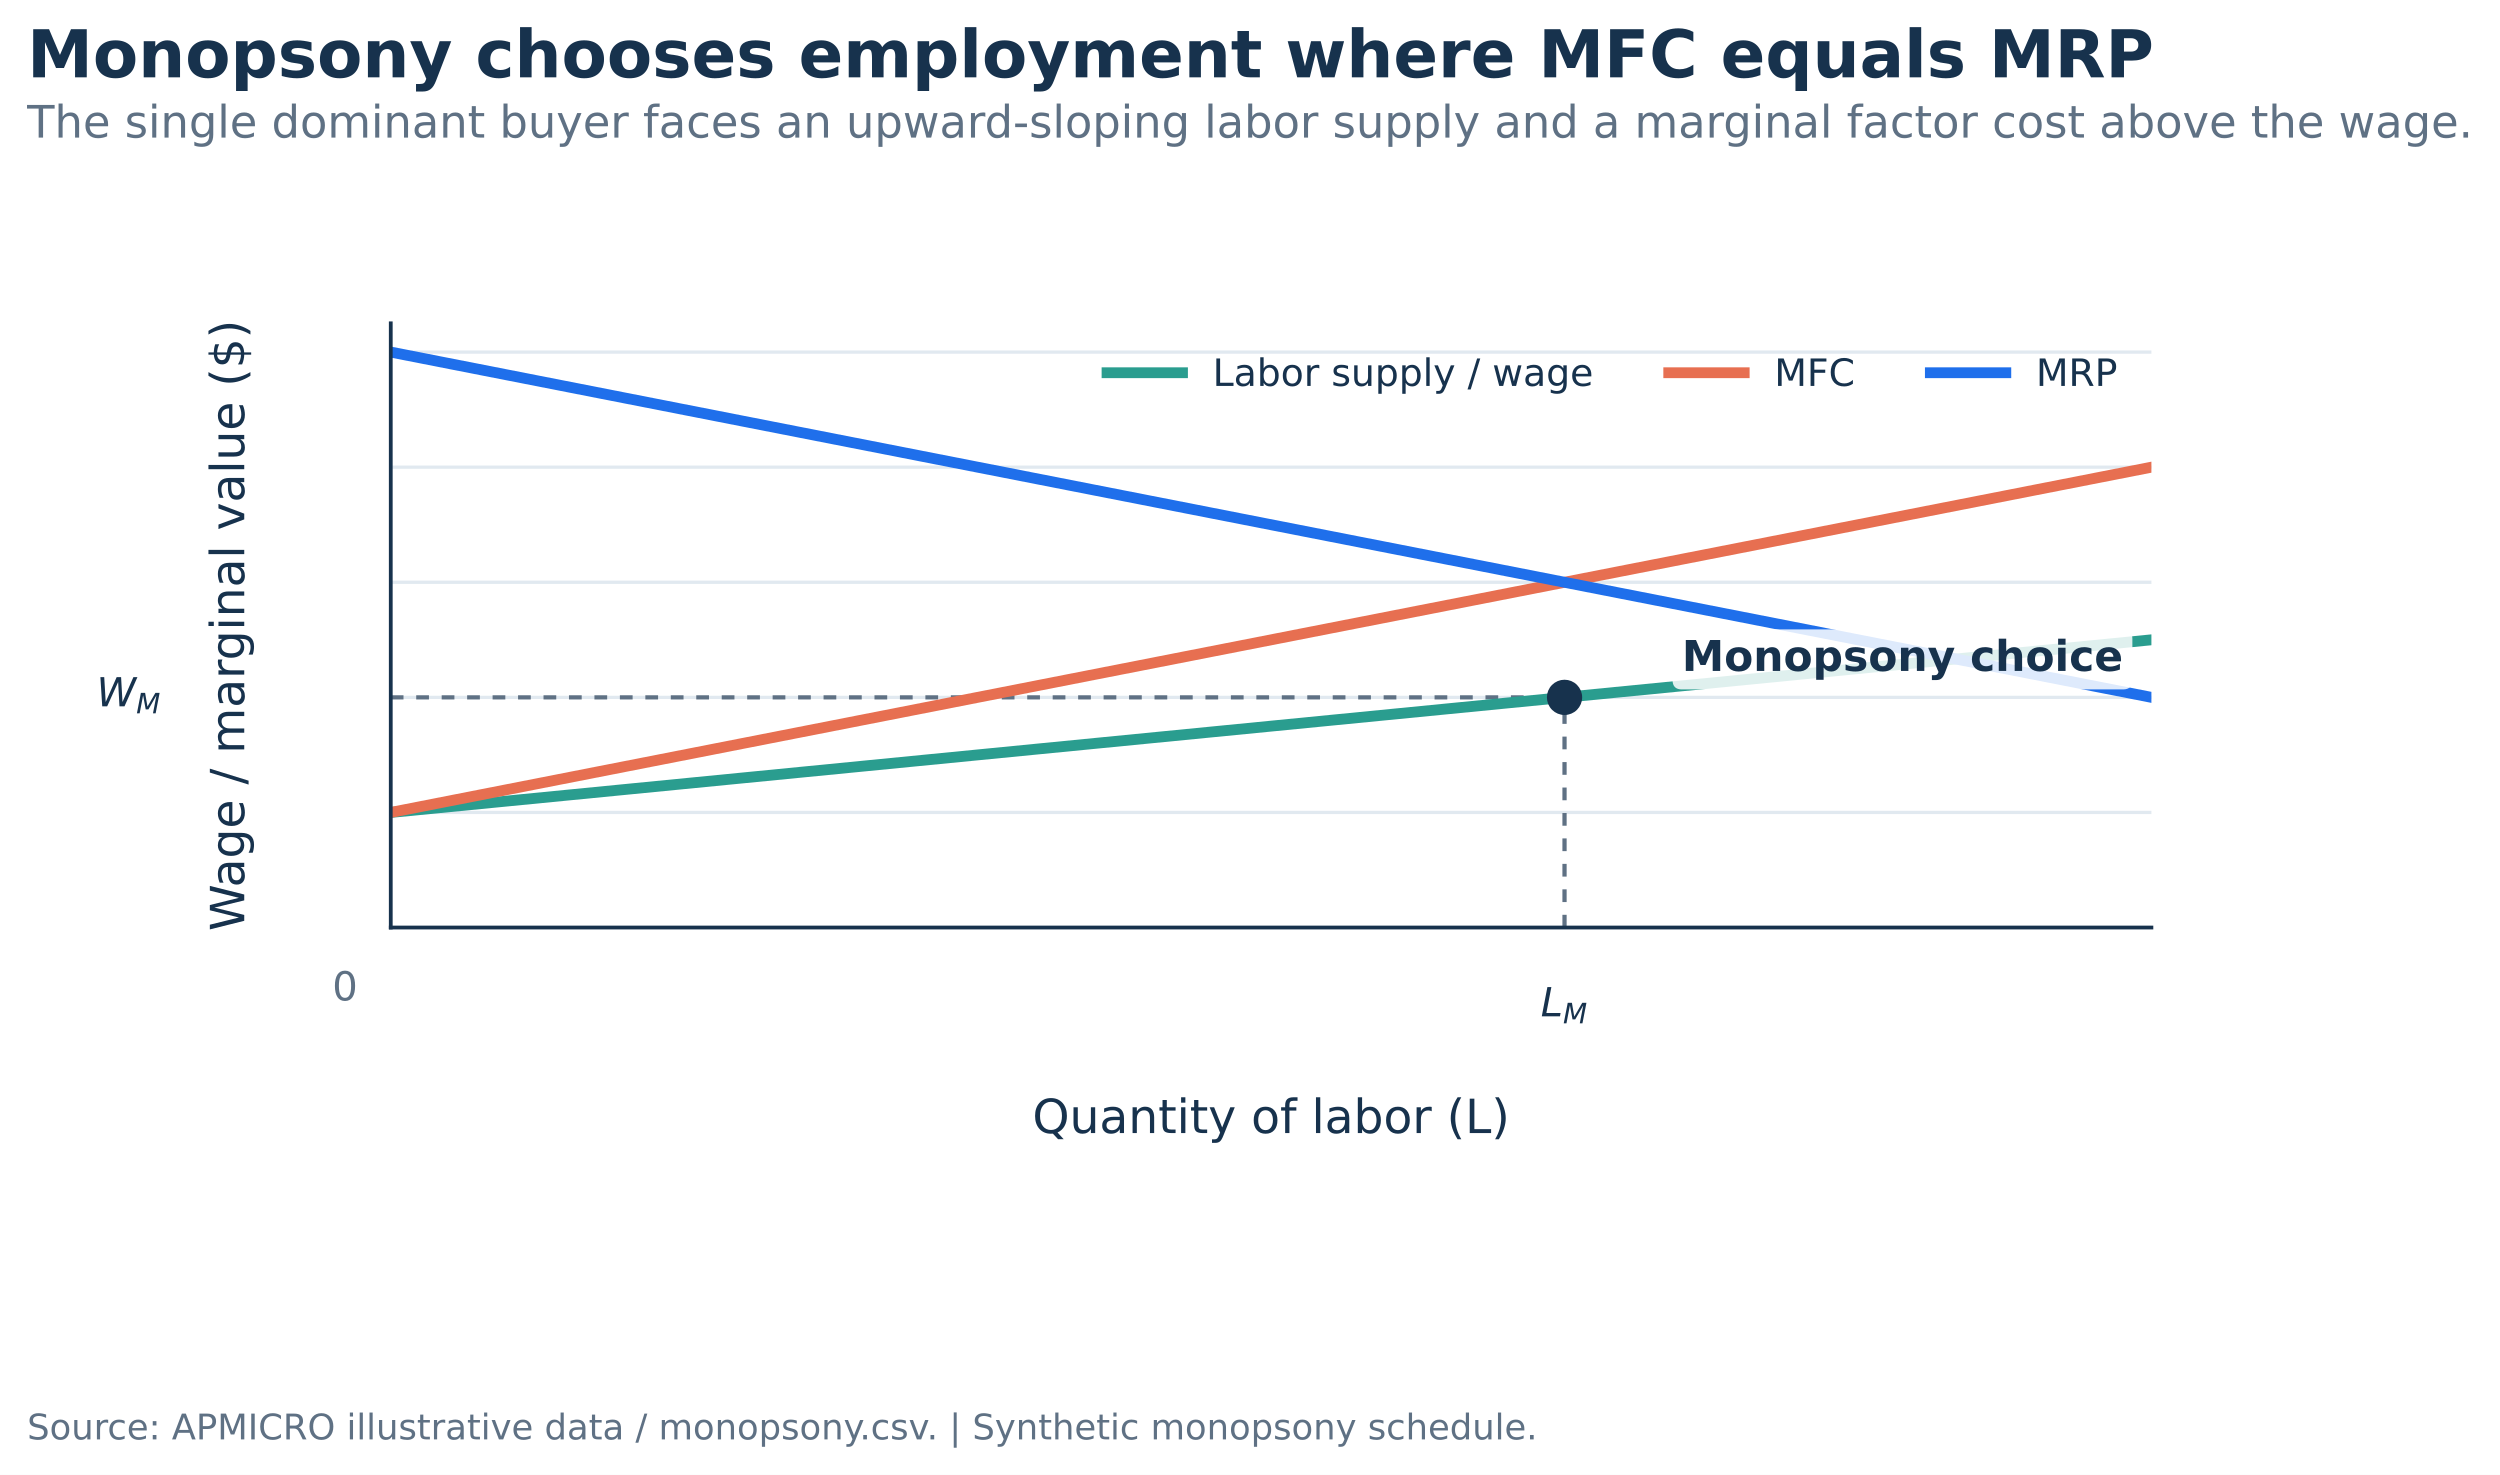
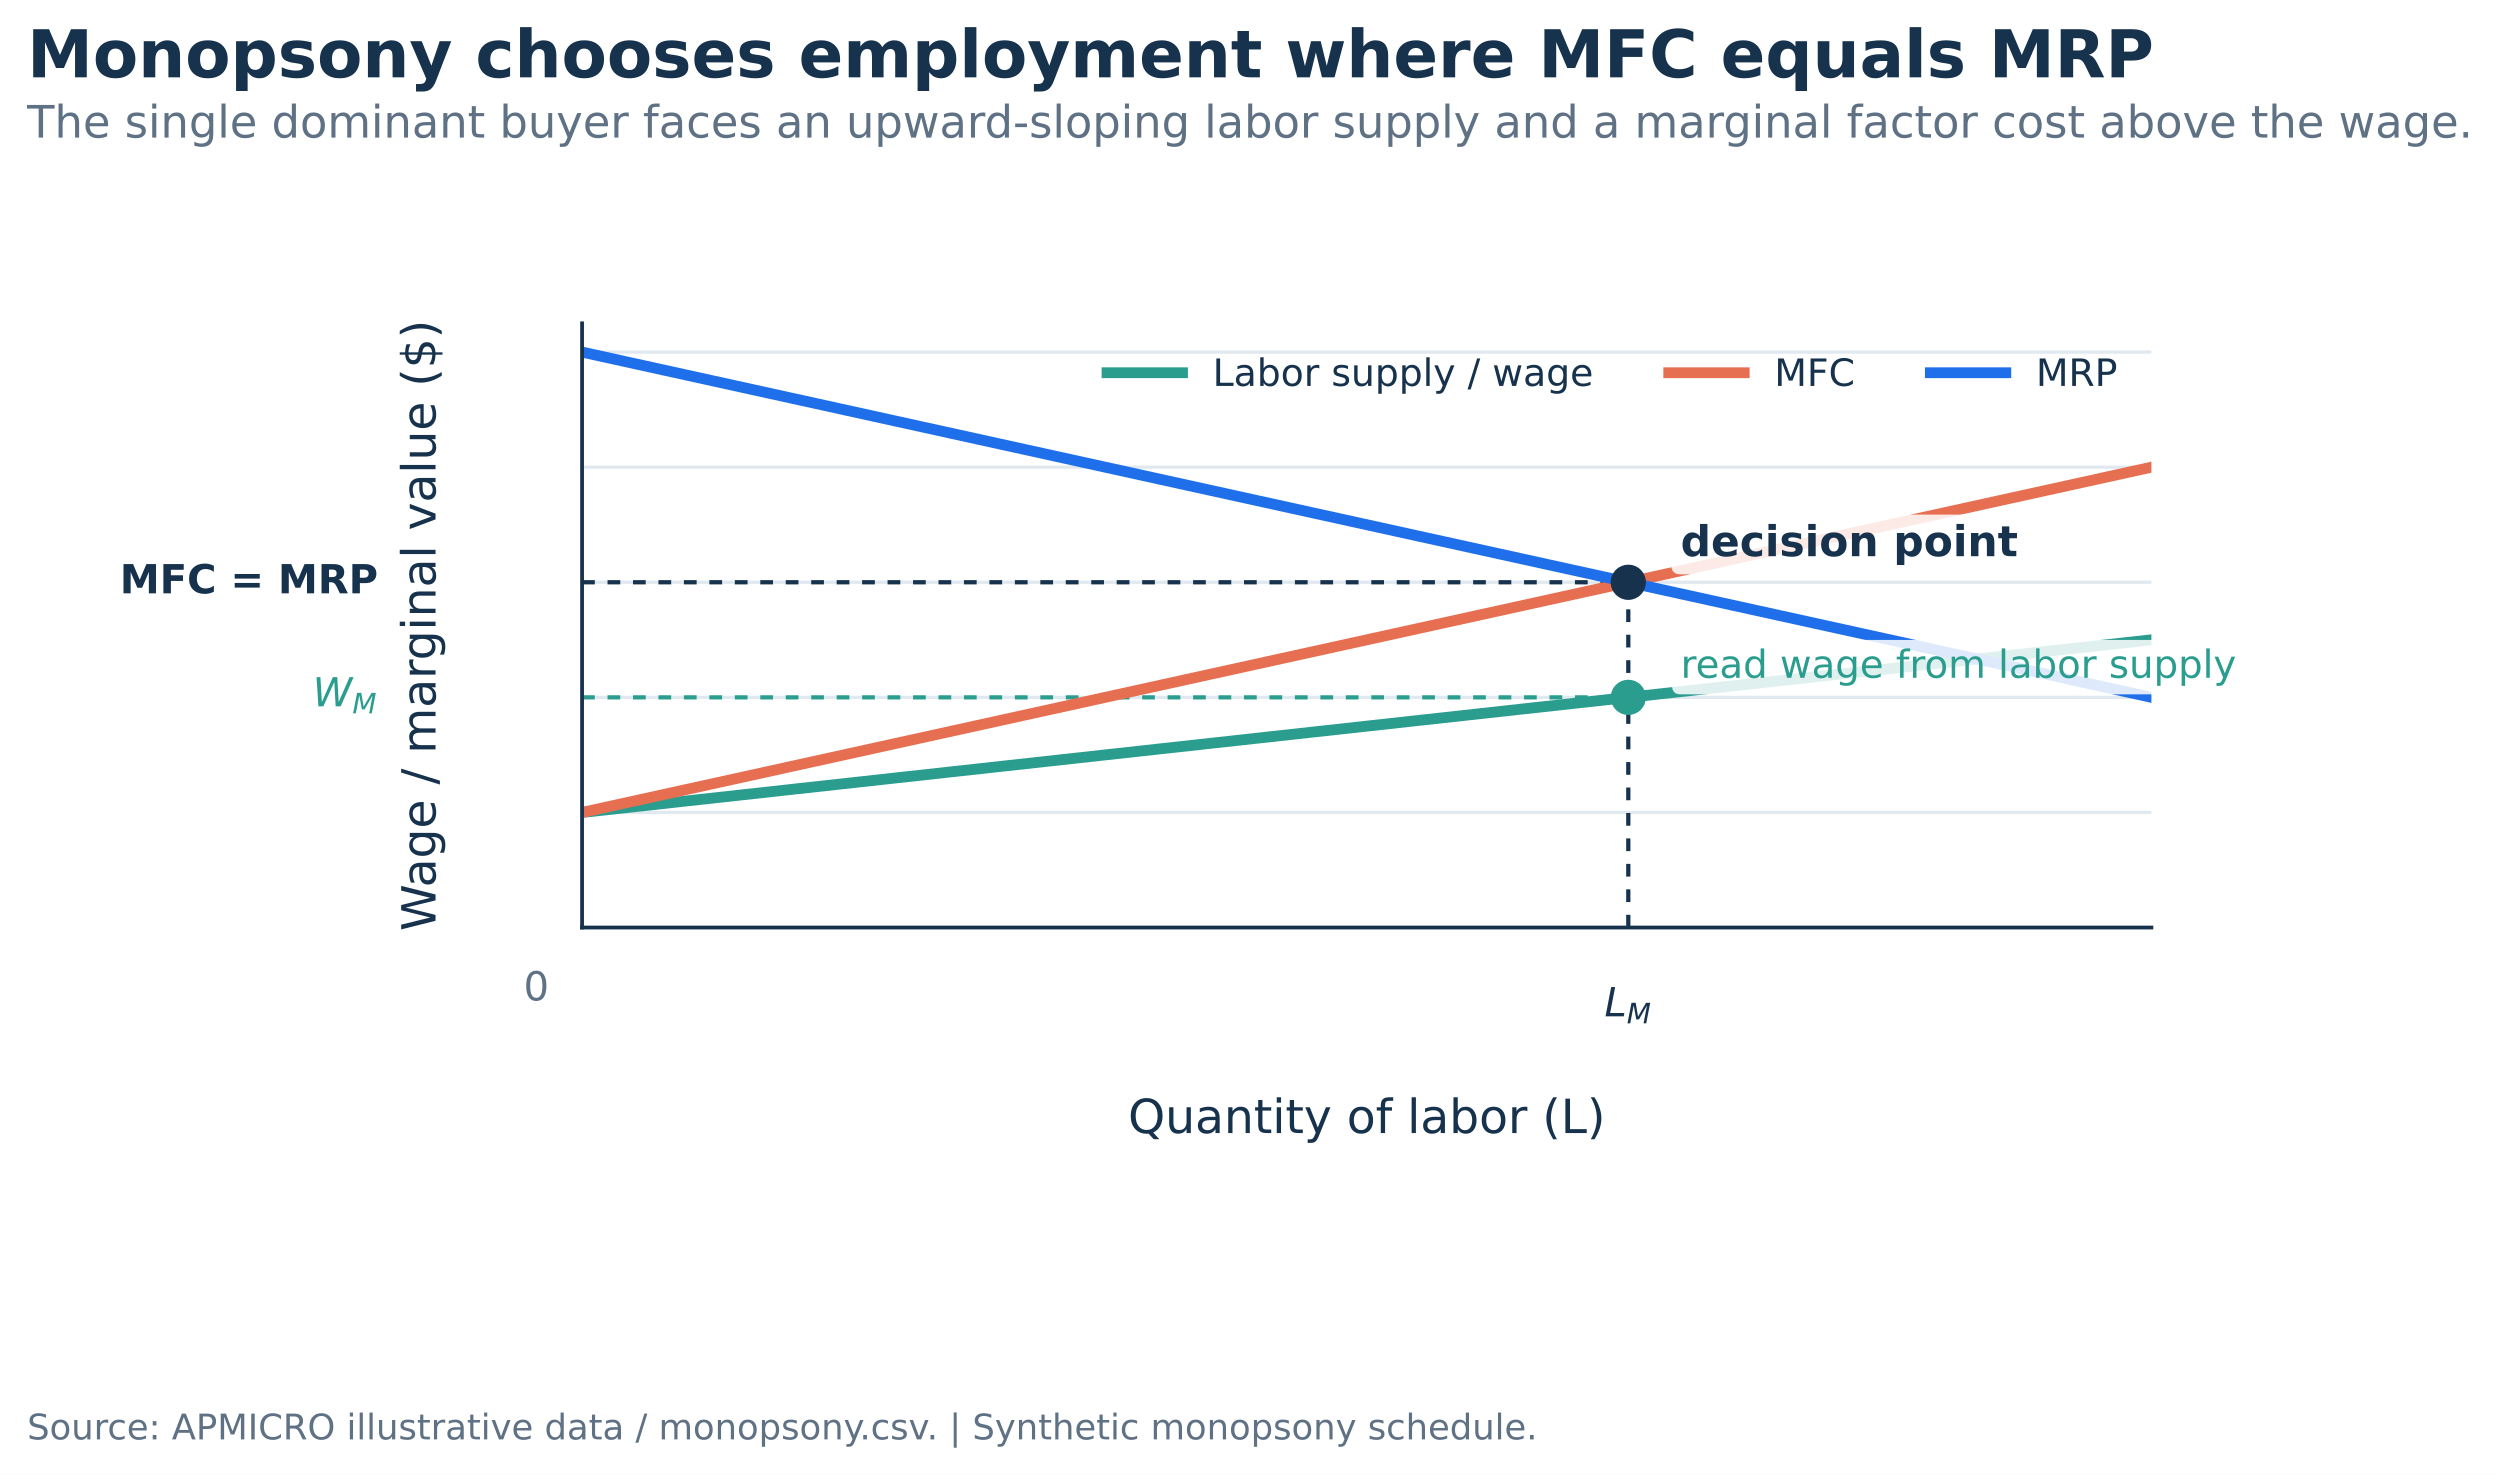
<svg xmlns="http://www.w3.org/2000/svg" xmlns:xlink="http://www.w3.org/1999/xlink" width="530.276pt" height="312.84pt" viewBox="0 0 530.276 312.84" version="1.1">
  <defs>
    <style type="text/css">*{stroke-linejoin: round; stroke-linecap: butt}</style>
  </defs>
  <g id="figure_1">
    <g id="patch_1">
      <path d="M 0 312.84 L 530.276 312.84 L 530.276 0 L 0 0 z " style="fill: #ffffff" />
    </g>
    <g id="axes_1">
      <g id="patch_2">
-         <path d="M 82.885 196.74 L 456.336 196.74 L 456.336 68.58 L 82.885 68.58 z " style="fill: #ffffff" />
+         <path d="M 123.464 196.74 L 456.336 196.74 L 456.336 68.58 L 123.464 68.58 z " style="fill: #ffffff" />
      </g>
      <g id="matplotlib.axis_1">
        <g id="xtick_1">
          <g id="line2d_1" />
        </g>
        <g id="xtick_2">
          <g id="line2d_2" />
        </g>
        <g id="xtick_3">
          <g id="line2d_3" />
        </g>
        <g id="xtick_4">
          <g id="line2d_4" />
        </g>
        <g id="xtick_5">
          <g id="line2d_5" />
        </g>
        <g id="xtick_6">
          <g id="line2d_6" />
        </g>
        <g id="xtick_7">
          <g id="line2d_7" />
        </g>
        <g id="text_1">
-           <text style="font-size: 10px; font-family: 'DejaVu Sans'; text-anchor: middle; fill: #17324d" x="269.611" y="240.338" transform="rotate(-0 269.6106 240.3384)">Quantity of labor (L)</text>
+           <text style="font-size: 10px; font-family: 'DejaVu Sans'; text-anchor: middle; fill: #17324d" x="289.9" y="240.338" transform="rotate(-0 289.8999 240.3384)">Quantity of labor (L)</text>
        </g>
      </g>
      <g id="matplotlib.axis_2">
        <g id="ytick_1">
          <g id="line2d_8">
-             <path d="M 82.885 196.74 L 456.336 196.74 " clip-path="url(#p698798225e)" style="fill: none; stroke: #d9e3ec; stroke-opacity: 0.8; stroke-width: 0.7; stroke-linecap: square" />
+             <path d="M 123.464 196.74 L 456.336 196.74 " clip-path="url(#p30d28acf51)" style="fill: none; stroke: #d9e3ec; stroke-opacity: 0.8; stroke-width: 0.7; stroke-linecap: square" />
          </g>
          <g id="line2d_9" />
        </g>
        <g id="ytick_2">
          <g id="line2d_10">
-             <path d="M 82.885 172.329 L 456.336 172.329 " clip-path="url(#p698798225e)" style="fill: none; stroke: #d9e3ec; stroke-opacity: 0.8; stroke-width: 0.7; stroke-linecap: square" />
+             <path d="M 123.464 172.329 L 456.336 172.329 " clip-path="url(#p30d28acf51)" style="fill: none; stroke: #d9e3ec; stroke-opacity: 0.8; stroke-width: 0.7; stroke-linecap: square" />
          </g>
          <g id="line2d_11" />
        </g>
        <g id="ytick_3">
          <g id="line2d_12">
-             <path d="M 82.885 147.917 L 456.336 147.917 " clip-path="url(#p698798225e)" style="fill: none; stroke: #d9e3ec; stroke-opacity: 0.8; stroke-width: 0.7; stroke-linecap: square" />
+             <path d="M 123.464 147.917 L 456.336 147.917 " clip-path="url(#p30d28acf51)" style="fill: none; stroke: #d9e3ec; stroke-opacity: 0.8; stroke-width: 0.7; stroke-linecap: square" />
          </g>
          <g id="line2d_13" />
        </g>
        <g id="ytick_4">
          <g id="line2d_14">
-             <path d="M 82.885 123.506 L 456.336 123.506 " clip-path="url(#p698798225e)" style="fill: none; stroke: #d9e3ec; stroke-opacity: 0.8; stroke-width: 0.7; stroke-linecap: square" />
+             <path d="M 123.464 123.506 L 456.336 123.506 " clip-path="url(#p30d28acf51)" style="fill: none; stroke: #d9e3ec; stroke-opacity: 0.8; stroke-width: 0.7; stroke-linecap: square" />
          </g>
          <g id="line2d_15" />
        </g>
        <g id="ytick_5">
          <g id="line2d_16">
-             <path d="M 82.885 99.094 L 456.336 99.094 " clip-path="url(#p698798225e)" style="fill: none; stroke: #d9e3ec; stroke-opacity: 0.8; stroke-width: 0.7; stroke-linecap: square" />
+             <path d="M 123.464 99.094 L 456.336 99.094 " clip-path="url(#p30d28acf51)" style="fill: none; stroke: #d9e3ec; stroke-opacity: 0.8; stroke-width: 0.7; stroke-linecap: square" />
          </g>
          <g id="line2d_17" />
        </g>
        <g id="ytick_6">
          <g id="line2d_18">
-             <path d="M 82.885 74.683 L 456.336 74.683 " clip-path="url(#p698798225e)" style="fill: none; stroke: #d9e3ec; stroke-opacity: 0.8; stroke-width: 0.7; stroke-linecap: square" />
+             <path d="M 123.464 74.683 L 456.336 74.683 " clip-path="url(#p30d28acf51)" style="fill: none; stroke: #d9e3ec; stroke-opacity: 0.8; stroke-width: 0.7; stroke-linecap: square" />
          </g>
          <g id="line2d_19" />
        </g>
        <g id="text_2">
-           <text style="font-size: 10px; font-family: 'DejaVu Sans'; text-anchor: middle; fill: #17324d" x="51.805" y="132.66" transform="rotate(-90 51.80547 132.66)">Wage / marginal value ($)</text>
+           <text style="font-size: 10px; font-family: 'DejaVu Sans'; text-anchor: middle; fill: #17324d" x="92.384" y="132.66" transform="rotate(-90 92.38411 132.66)">Wage / marginal value ($)</text>
        </g>
      </g>
      <g id="line2d_20">
-         <path d="M 331.852 196.74 L 331.852 147.917 " clip-path="url(#p698798225e)" style="fill: none; stroke-dasharray: 2.7,2.7; stroke-dashoffset: 0; stroke: #5f7184; stroke-width: 0.9" />
+         <path d="M 345.379 196.74 L 345.379 123.506 " clip-path="url(#p30d28acf51)" style="fill: none; stroke-dasharray: 2.7,2.7; stroke-dashoffset: 0; stroke: #17324d; stroke-width: 0.9" />
      </g>
      <g id="line2d_21">
-         <path d="M 82.885 147.917 L 331.852 147.917 " clip-path="url(#p698798225e)" style="fill: none; stroke-dasharray: 2.7,2.7; stroke-dashoffset: 0; stroke: #5f7184; stroke-width: 0.9" />
+         <path d="M 123.464 123.506 L 345.379 123.506 " clip-path="url(#p30d28acf51)" style="fill: none; stroke-dasharray: 2.7,2.7; stroke-dashoffset: 0; stroke: #17324d; stroke-width: 0.9" />
      </g>
      <g id="line2d_22">
-         <path d="M 82.885 172.329 L 107.782 169.887 L 132.679 167.446 L 157.575 165.005 L 182.472 162.564 L 207.369 160.123 L 232.265 157.682 L 257.162 155.241 L 282.059 152.799 L 306.956 150.358 L 331.852 147.917 L 356.749 145.476 L 381.646 143.035 L 406.543 140.594 L 431.439 138.153 L 456.336 135.711 " clip-path="url(#p698798225e)" style="fill: none; stroke: #2a9d8f; stroke-width: 2.3; stroke-linecap: square" />
+         <path d="M 123.464 147.917 L 345.379 147.917 " clip-path="url(#p30d28acf51)" style="fill: none; stroke-dasharray: 2.7,2.7; stroke-dashoffset: 0; stroke: #2a9d8f; stroke-width: 0.9" />
      </g>
      <g id="line2d_23">
-         <path d="M 82.885 172.329 L 107.782 167.446 L 132.679 162.564 L 157.575 157.682 L 182.472 152.799 L 207.369 147.917 L 232.265 143.035 L 257.162 138.153 L 282.059 133.27 L 306.956 128.388 L 331.852 123.506 L 356.749 118.623 L 381.646 113.741 L 406.543 108.859 L 431.439 103.977 L 456.336 99.094 " clip-path="url(#p698798225e)" style="fill: none; stroke: #e76f51; stroke-width: 2.3; stroke-linecap: square" />
+         <path d="M 123.464 172.329 L 145.655 169.887 L 167.847 167.446 L 190.038 165.005 L 212.23 162.564 L 234.421 160.123 L 256.613 157.682 L 278.804 155.241 L 300.996 152.799 L 323.187 150.358 L 345.379 147.917 L 367.57 145.476 L 389.762 143.035 L 411.953 140.594 L 434.145 138.153 L 456.336 135.711 " clip-path="url(#p30d28acf51)" style="fill: none; stroke: #2a9d8f; stroke-width: 2.3; stroke-linecap: square" />
      </g>
      <g id="line2d_24">
-         <path d="M 82.885 74.683 L 107.782 79.565 L 132.679 84.447 L 157.575 89.33 L 182.472 94.212 L 207.369 99.094 L 232.265 103.977 L 257.162 108.859 L 282.059 113.741 L 306.956 118.623 L 331.852 123.506 L 356.749 128.388 L 381.646 133.27 L 406.543 138.153 L 431.439 143.035 L 456.336 147.917 " clip-path="url(#p698798225e)" style="fill: none; stroke: #1f6feb; stroke-width: 2.3; stroke-linecap: square" />
+         <path d="M 123.464 172.329 L 145.655 167.446 L 167.847 162.564 L 190.038 157.682 L 212.23 152.799 L 234.421 147.917 L 256.613 143.035 L 278.804 138.153 L 300.996 133.27 L 323.187 128.388 L 345.379 123.506 L 367.57 118.623 L 389.762 113.741 L 411.953 108.859 L 434.145 103.977 L 456.336 99.094 " clip-path="url(#p30d28acf51)" style="fill: none; stroke: #e76f51; stroke-width: 2.3; stroke-linecap: square" />
+       </g>
+       <g id="line2d_25">
+         <path d="M 123.464 74.683 L 145.655 79.565 L 167.847 84.447 L 190.038 89.33 L 212.23 94.212 L 234.421 99.094 L 256.613 103.977 L 278.804 108.859 L 300.996 113.741 L 323.187 118.623 L 345.379 123.506 L 367.57 128.388 L 389.762 133.27 L 411.953 138.153 L 434.145 143.035 L 456.336 147.917 " clip-path="url(#p30d28acf51)" style="fill: none; stroke: #1f6feb; stroke-width: 2.3; stroke-linecap: square" />
      </g>
      <g id="patch_3">
-         <path d="M 82.885 196.74 L 82.885 68.58 " style="fill: none; stroke: #17324d; stroke-width: 0.8; stroke-linejoin: miter; stroke-linecap: square" />
+         <path d="M 123.464 196.74 L 123.464 68.58 " style="fill: none; stroke: #17324d; stroke-width: 0.8; stroke-linejoin: miter; stroke-linecap: square" />
      </g>
      <g id="patch_4">
-         <path d="M 82.885 196.74 L 456.336 196.74 " style="fill: none; stroke: #17324d; stroke-width: 0.8; stroke-linejoin: miter; stroke-linecap: square" />
+         <path d="M 123.464 196.74 L 456.336 196.74 " style="fill: none; stroke: #17324d; stroke-width: 0.8; stroke-linejoin: miter; stroke-linecap: square" />
      </g>
      <g id="text_3">
-         <g style="fill: #17324d" transform="translate(326.7949 216.0147)">
+         <g style="fill: #17324d" transform="translate(340.3211 216.0147)">
          <text>
            <tspan x="0" y="-0.438" style="font-style: oblique; font-size: 8.5px; font-family: 'DejaVu Sans'; fill: #17324d">L</tspan>
            <tspan x="4.736" y="1.039" style="font-style: oblique; font-size: 5.95px; font-family: 'DejaVu Sans'; fill: #17324d">M</tspan>
          </text>
        </g>
      </g>
      <g id="text_4">
-         <g style="fill: #17324d" transform="translate(20.48155 150.2626)">
+         <text style="font-weight: 700; font-size: 8.5px; font-family: 'DejaVu Sans'; text-anchor: end; fill: #17324d" x="80.19" y="125.851" transform="rotate(-0 80.19041 125.8512)">MFC = MRP</text>
+       </g>
+       <g id="text_5">
+         <g style="fill: #2a9d8f" transform="translate(66.33541 150.2626)">
          <text>
-             <tspan x="0" y="-0.438" style="font-style: oblique; font-size: 8.5px; font-family: 'DejaVu Sans'; fill: #17324d">W</tspan>
-             <tspan x="8.405" y="1.039" style="font-style: oblique; font-size: 5.95px; font-family: 'DejaVu Sans'; fill: #17324d">M</tspan>
+             <tspan x="0" y="-0.438" style="font-style: oblique; font-size: 8.5px; font-family: 'DejaVu Sans'; fill: #2a9d8f">W</tspan>
+             <tspan x="8.405" y="1.039" style="font-style: oblique; font-size: 5.95px; font-family: 'DejaVu Sans'; fill: #2a9d8f">M</tspan>
          </text>
        </g>
      </g>
-       <g id="text_5">
+       <g id="text_6">
        <g id="patch_5">
-           <path d="M 356.749 146.235 L 450.318 146.235 Q 452.298 146.235 452.298 144.255 L 452.298 135.475 Q 452.298 133.495 450.318 133.495 L 356.749 133.495 Q 354.769 133.495 354.769 135.475 L 354.769 144.255 Q 354.769 146.235 356.749 146.235 z " style="fill: #ffffff; opacity: 0.85" />
+           <path d="M 356.474 121.824 L 428.026 121.824 Q 430.006 121.824 430.006 119.844 L 430.006 111.134 Q 430.006 109.154 428.026 109.154 L 356.474 109.154 Q 354.494 109.154 354.494 111.134 L 354.494 119.844 Q 354.494 121.824 356.474 121.824 z " style="fill: #ffffff; opacity: 0.85" />
        </g>
-         <text style="font-weight: 700; font-size: 9px; font-family: 'DejaVu Sans'; text-anchor: start; fill: #17324d" x="356.749" y="142.313" transform="rotate(-0 356.7491 142.3134)">Monopsony choice</text>
+         <text style="font-weight: 700; font-size: 9px; font-family: 'DejaVu Sans'; text-anchor: start; fill: #17324d" x="356.474" y="117.972" transform="rotate(-0 356.4743 117.9723)">decision point</text>
      </g>
-       <g id="text_6">
-         <text style="font-size: 8.5px; font-family: 'DejaVu Sans'; text-anchor: end; fill: #5f7184" x="75.885" y="212.199" transform="rotate(-0 75.88516 212.1987)">0</text>
+       <g id="text_7">
+         <g id="patch_6">
+           <path d="M 356.474 147.28 L 474.33 147.28 Q 476.134 147.28 476.134 145.476 L 476.134 137.54 Q 476.134 135.736 474.33 135.736 L 356.474 135.736 Q 354.67 135.736 354.67 137.54 L 354.67 145.476 Q 354.67 147.28 356.474 147.28 z " style="fill: #ffffff; opacity: 0.85" />
+         </g>
+         <text style="font-size: 8.2px; font-family: 'DejaVu Sans'; text-anchor: start; fill: #2a9d8f" x="356.474" y="143.771" transform="rotate(-0 356.4743 143.7707)">read wage from labor supply</text>
+       </g>
+       <g id="text_8">
+         <text style="font-size: 8.5px; font-family: 'DejaVu Sans'; text-anchor: end; fill: #5f7184" x="116.464" y="212.199" transform="rotate(-0 116.4638 212.1987)">0</text>
      </g>
      <g id="PathCollection_1">
        <defs>
-           <path id="m5840dd658d" d="M 0 3.24 C 0.859 3.24 1.684 2.899 2.291 2.291 C 2.899 1.684 3.24 0.859 3.24 0 C 3.24 -0.859 2.899 -1.684 2.291 -2.291 C 1.684 -2.899 0.859 -3.24 0 -3.24 C -0.859 -3.24 -1.684 -2.899 -2.291 -2.291 C -2.899 -1.684 -3.24 -0.859 -3.24 0 C -3.24 0.859 -2.899 1.684 -2.291 2.291 C -1.684 2.899 -0.859 3.24 0 3.24 z " style="stroke: #17324d" />
+           <path id="mee808fc834" d="M 0 3.24 C 0.859 3.24 1.684 2.899 2.291 2.291 C 2.899 1.684 3.24 0.859 3.24 0 C 3.24 -0.859 2.899 -1.684 2.291 -2.291 C 1.684 -2.899 0.859 -3.24 0 -3.24 C -0.859 -3.24 -1.684 -2.899 -2.291 -2.291 C -2.899 -1.684 -3.24 -0.859 -3.24 0 C -3.24 0.859 -2.899 1.684 -2.291 2.291 C -1.684 2.899 -0.859 3.24 0 3.24 z " style="stroke: #17324d" />
        </defs>
-         <g clip-path="url(#p698798225e)">
-           <use xlink:href="#m5840dd658d" x="331.852" y="147.917" style="fill: #17324d; stroke: #17324d" />
+         <g clip-path="url(#p30d28acf51)">
+           <use xlink:href="#mee808fc834" x="345.379" y="123.506" style="fill: #17324d; stroke: #17324d" />
+         </g>
+       </g>
+       <g id="PathCollection_2">
+         <defs>
+           <path id="mc37a269f98" d="M 0 3.24 C 0.859 3.24 1.684 2.899 2.291 2.291 C 2.899 1.684 3.24 0.859 3.24 0 C 3.24 -0.859 2.899 -1.684 2.291 -2.291 C 1.684 -2.899 0.859 -3.24 0 -3.24 C -0.859 -3.24 -1.684 -2.899 -2.291 -2.291 C -2.899 -1.684 -3.24 -0.859 -3.24 0 C -3.24 0.859 -2.899 1.684 -2.291 2.291 C -1.684 2.899 -0.859 3.24 0 3.24 z " style="stroke: #2a9d8f" />
+         </defs>
+         <g clip-path="url(#p30d28acf51)">
+           <use xlink:href="#mc37a269f98" x="345.379" y="147.917" style="fill: #2a9d8f; stroke: #2a9d8f" />
        </g>
      </g>
      <g id="legend_1">
-         <g id="line2d_25">
+         <g id="line2d_26">
          <path d="M 234.817 79.059 L 242.817 79.059 L 250.817 79.059 " style="fill: none; stroke: #2a9d8f; stroke-width: 2.3; stroke-linecap: square" />
        </g>
-         <g id="text_7">
+         <g id="text_9">
          <text style="font-size: 8px; font-family: 'DejaVu Sans'; text-anchor: start; fill: #17324d" x="257.217" y="81.859" transform="rotate(-0 257.2172 81.85875)">Labor supply / wage</text>
        </g>
-         <g id="line2d_26">
+         <g id="line2d_27">
          <path d="M 353.961 79.059 L 361.961 79.059 L 369.961 79.059 " style="fill: none; stroke: #e76f51; stroke-width: 2.3; stroke-linecap: square" />
        </g>
-         <g id="text_8">
+         <g id="text_10">
          <text style="font-size: 8px; font-family: 'DejaVu Sans'; text-anchor: start; fill: #17324d" x="376.361" y="81.859" transform="rotate(-0 376.361 81.85875)">MFC</text>
        </g>
-         <g id="line2d_27">
+         <g id="line2d_28">
          <path d="M 409.451 79.059 L 417.451 79.059 L 425.451 79.059 " style="fill: none; stroke: #1f6feb; stroke-width: 2.3; stroke-linecap: square" />
        </g>
-         <g id="text_9">
+         <g id="text_11">
          <text style="font-size: 8px; font-family: 'DejaVu Sans'; text-anchor: start; fill: #17324d" x="431.851" y="81.859" transform="rotate(-0 431.851 81.85875)">MRP</text>
        </g>
      </g>
    </g>
-     <g id="text_10">
+     <g id="text_12">
      <text style="font-weight: 700; font-size: 14px; font-family: 'DejaVu Sans'; text-anchor: start; fill: #17324d" x="5.76" y="16.398" transform="rotate(-0 5.76 16.39781)">Monopsony chooses employment where MFC equals MRP</text>
    </g>
-     <g id="text_11">
+     <g id="text_13">
      <text style="font-size: 9.5px; font-family: 'DejaVu Sans'; text-anchor: start; fill: #5f7184" x="5.76" y="29.179" transform="rotate(-0 5.76 29.17852)">The single dominant buyer faces an upward-sloping labor supply and a marginal factor cost above the wage.</text>
    </g>
-     <g id="text_12">
+     <g id="text_14">
      <text style="font-size: 7.5px; font-family: 'DejaVu Sans'; text-anchor: start; fill: #5f7184" x="5.76" y="305.312" transform="rotate(-0 5.76 305.3116)">Source: APMICRO illustrative data / monopsony.csv.  |  Synthetic monopsony schedule.</text>
    </g>
  </g>
  <defs>
-     <clipPath id="p698798225e">
-       <rect x="82.885" y="68.58" width="373.451" height="128.16" />
+     <clipPath id="p30d28acf51">
+       <rect x="123.464" y="68.58" width="332.872" height="128.16" />
    </clipPath>
  </defs>
</svg>
